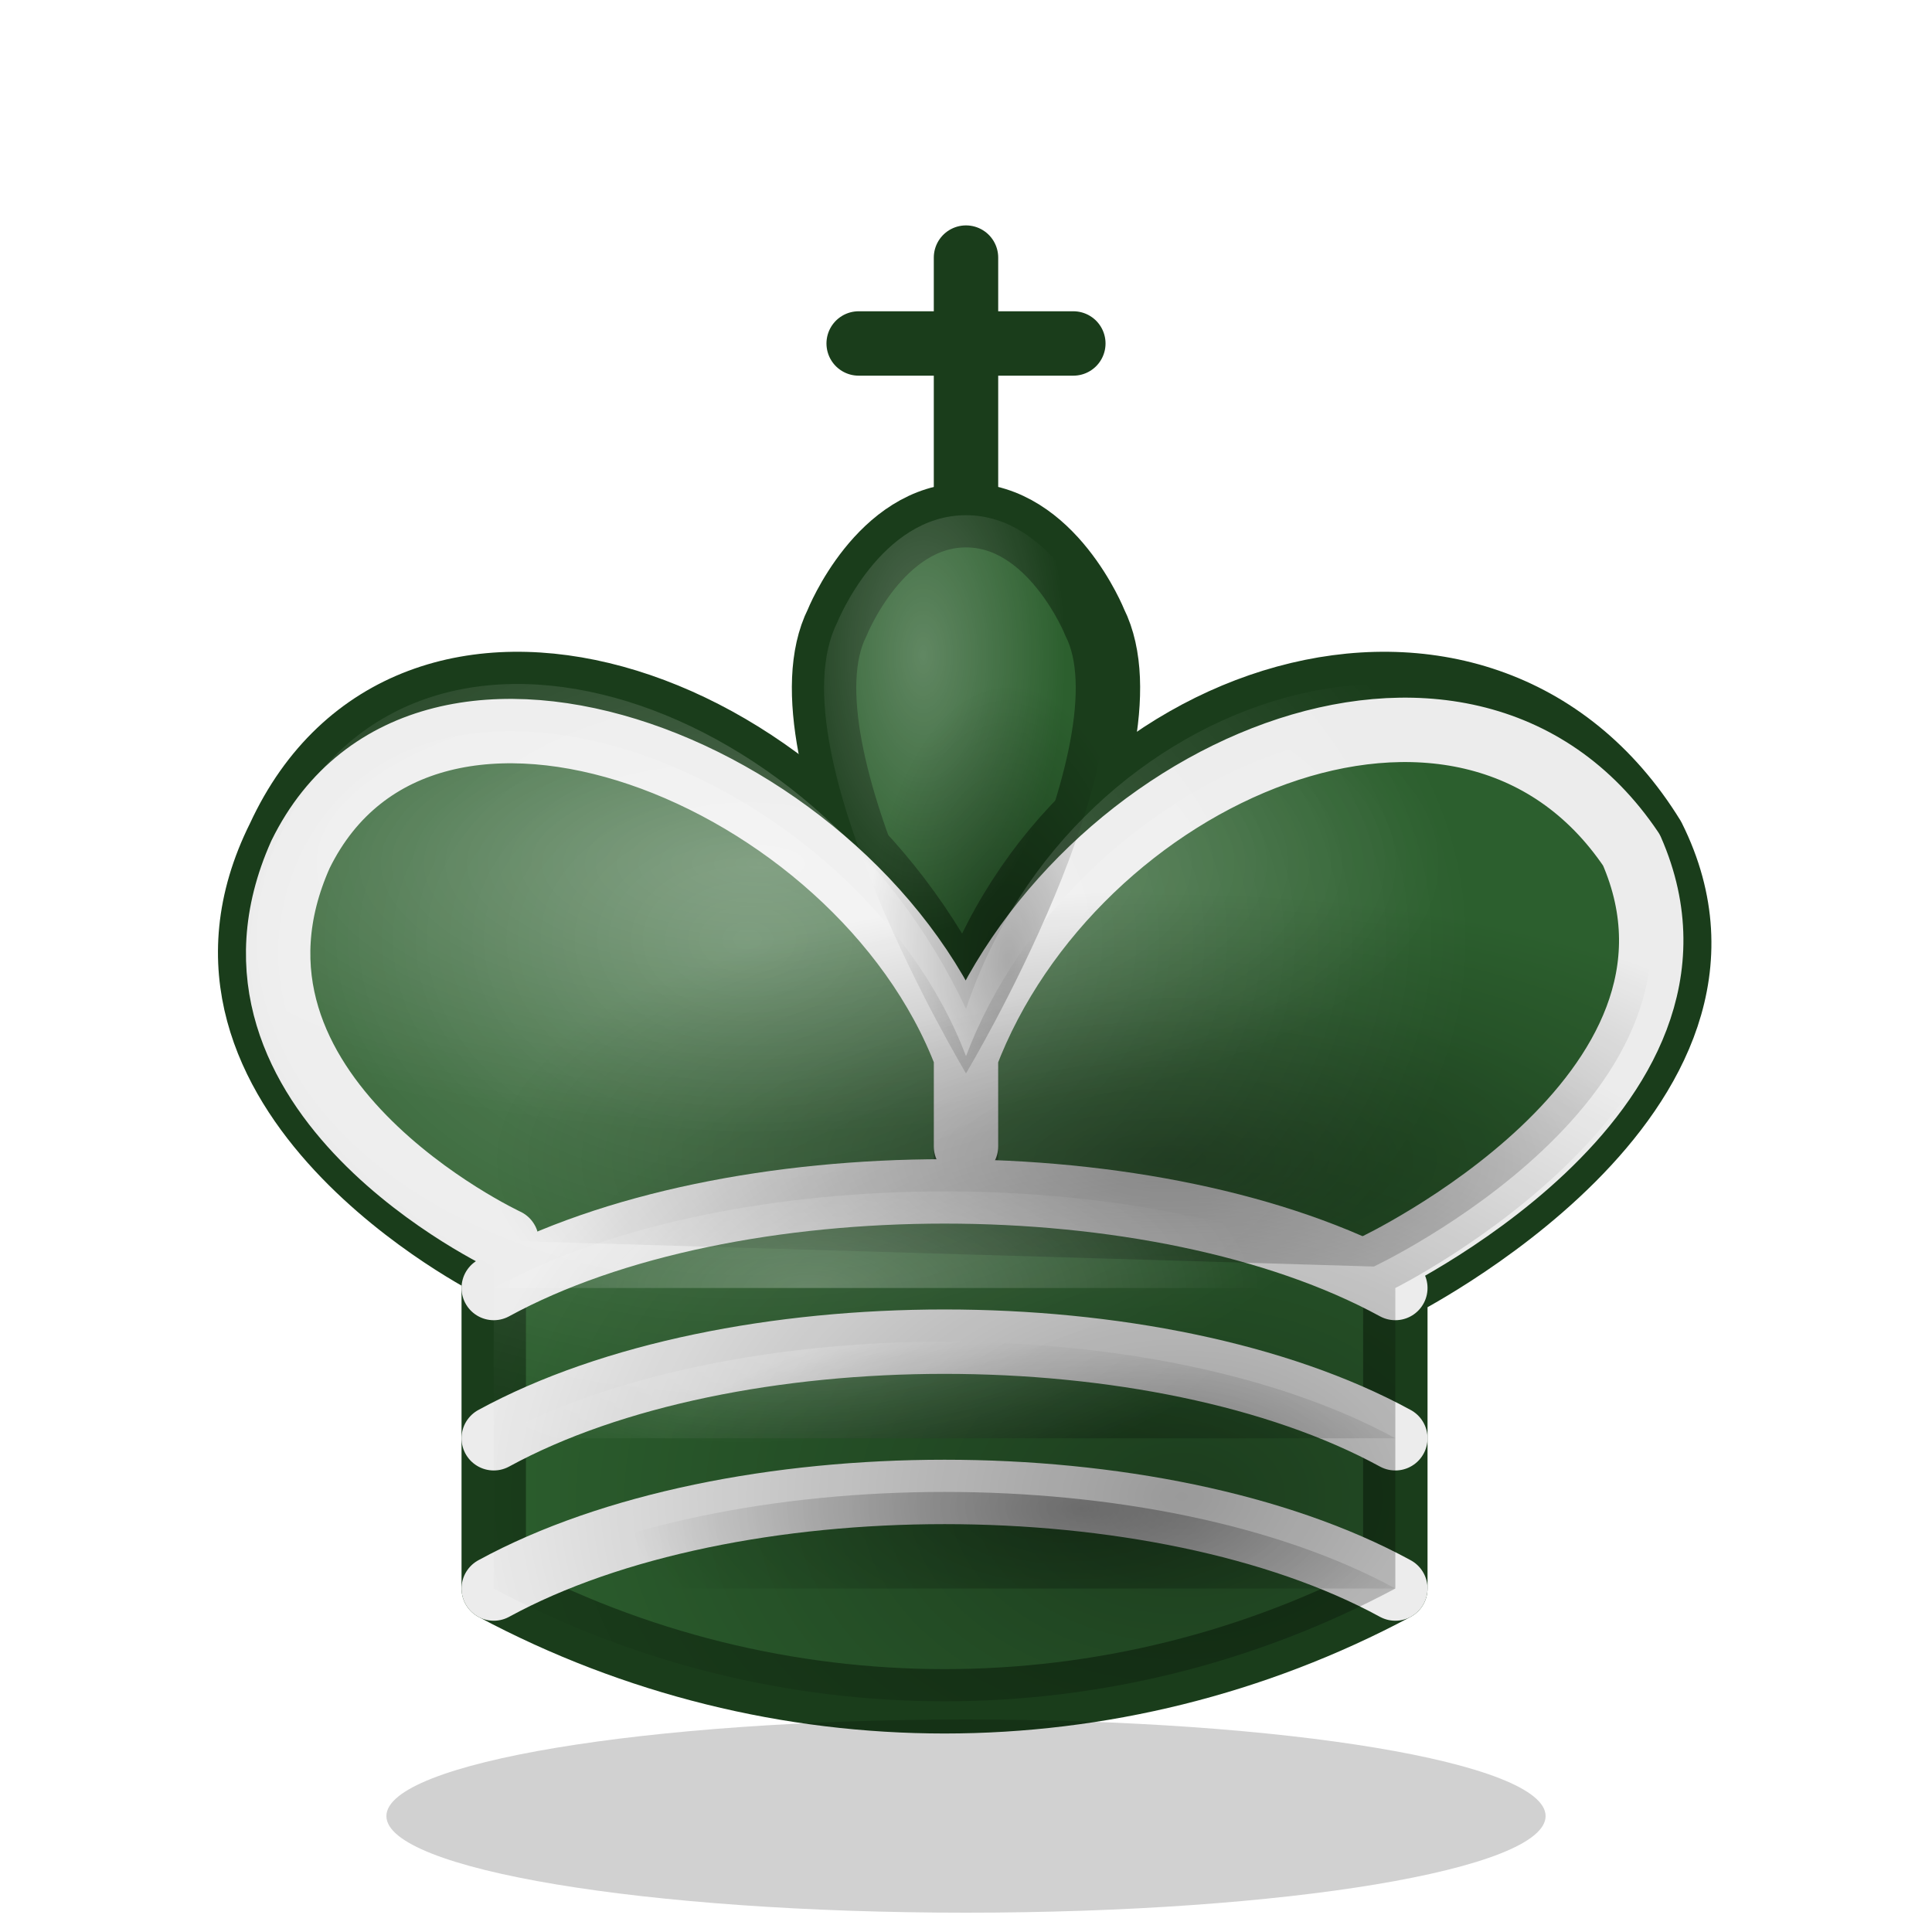
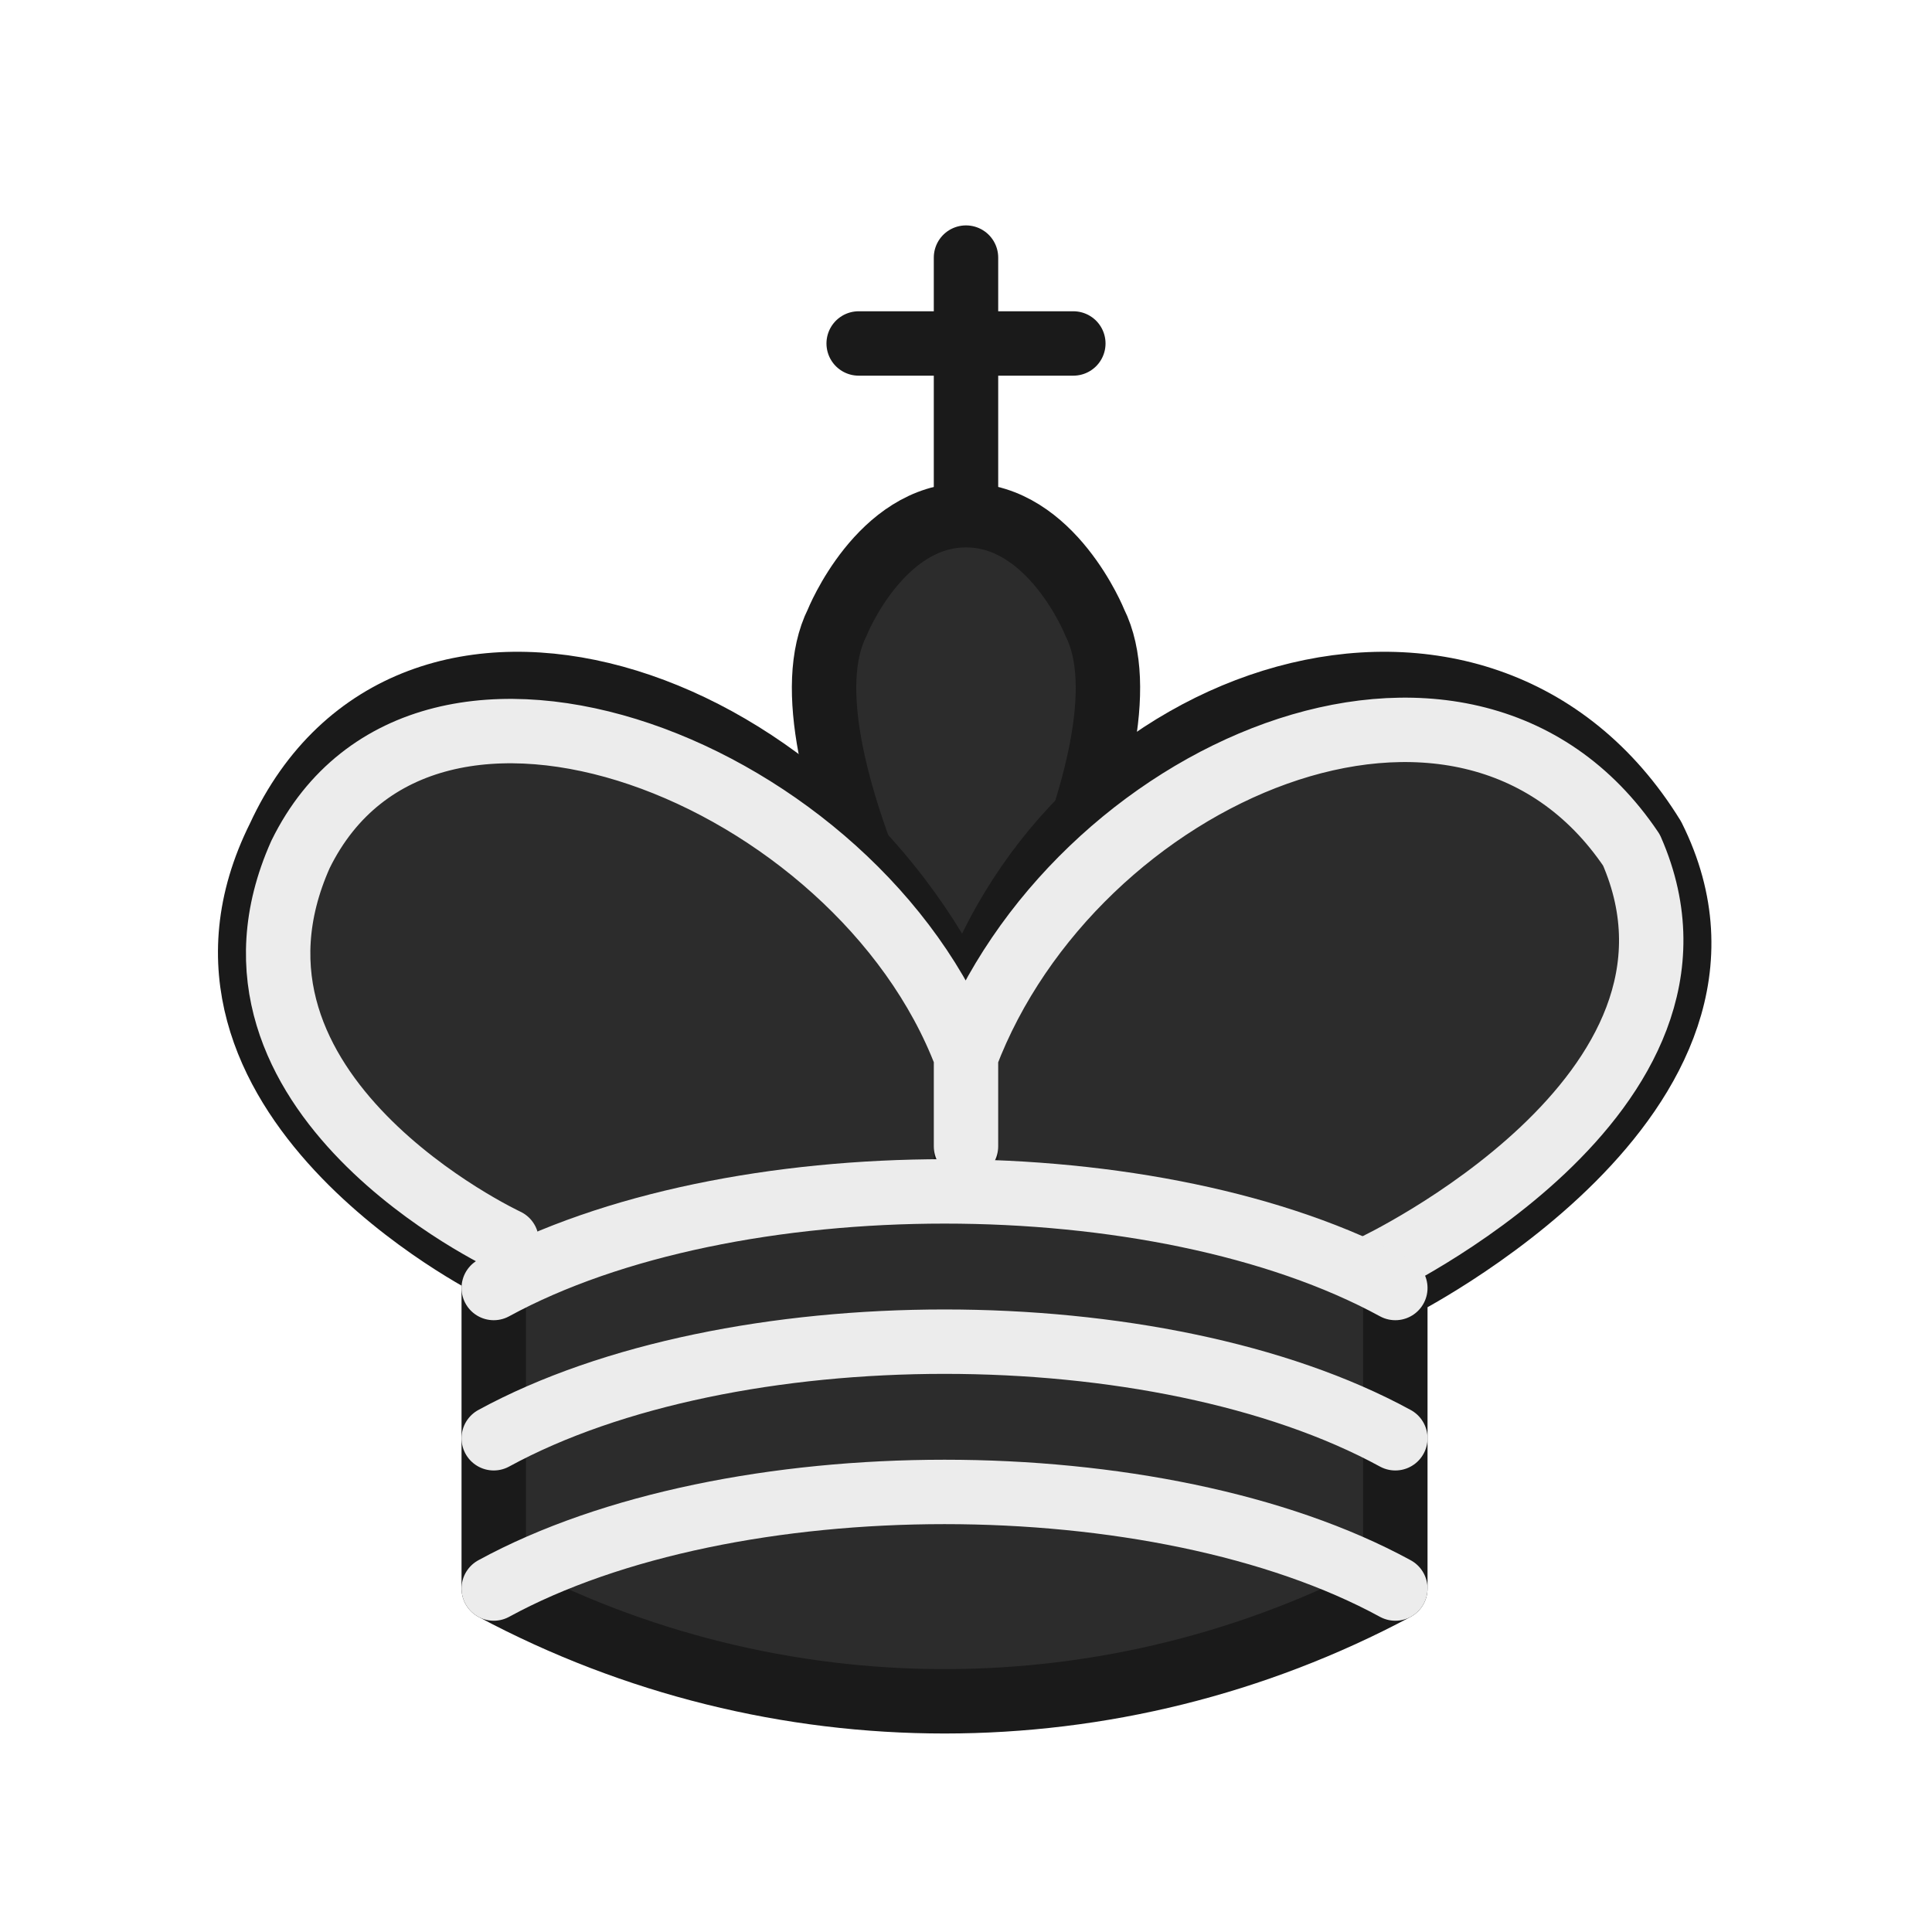
<svg xmlns="http://www.w3.org/2000/svg" viewBox="0 0 45 45">
-   <defs>
-     <radialGradient id="hl" cx="35%" cy="25%" r="50%" gradientUnits="objectBoundingBox">
-       <stop offset="0%" stop-color="#ffffff" stop-opacity="0.25" />
-       <stop offset="100%" stop-color="#ffffff" stop-opacity="0" />
-     </radialGradient>
-     <radialGradient id="sh" cx="65%" cy="80%" r="50%" gradientUnits="objectBoundingBox">
-       <stop offset="0%" stop-color="#000000" stop-opacity="0.35" />
-       <stop offset="100%" stop-color="#000000" stop-opacity="0" />
-     </radialGradient>
-   </defs>
-   <g fill="none" fill-rule="evenodd" stroke="#1a3d1b" stroke-linecap="round" stroke-linejoin="round" stroke-width="1.5">
+   <g fill="none" fill-rule="evenodd" stroke="#1a1a1a" stroke-linecap="round" stroke-linejoin="round" stroke-width="1.5">
    <path stroke-linejoin="miter" d="M22.5 11.6V6" />
-     <path fill="#2c5f2e" stroke-linecap="butt" stroke-linejoin="miter" d="M22.5 25s4.5-7.5 3-10.5c0 0-1-2.5-3-2.5s-3 2.5-3 2.5c-1.5 3 3 10.5 3 10.5" />
-     <path fill="#2c5f2e" d="M11.5 37a22.3 22.3 0 0 0 21 0v-7s9-4.5 6-10.5c-4-6.5-13.5-3.5-16 4V27v-3.5c-3.5-7.5-13-10.5-16-4-3 6 5 10 5 10z" />
+     <path fill="#2c2c2c" stroke-linecap="butt" stroke-linejoin="miter" d="M22.5 25s4.5-7.5 3-10.5c0 0-1-2.5-3-2.5s-3 2.5-3 2.5c-1.5 3 3 10.5 3 10.5" />
+     <path fill="#2c2c2c" d="M11.5 37a22.3 22.3 0 0 0 21 0v-7s9-4.5 6-10.5c-4-6.5-13.5-3.5-16 4V27v-3.5c-3.5-7.5-13-10.5-16-4-3 6 5 10 5 10z" />
    <path stroke-linejoin="miter" d="M20 8h5" />
    <path stroke="#ececec" d="M32 29.5s8.5-4 6-9.7C34.1 14 25 18 22.5 24.6v2.1-2.1C20 18 9.9 14 7 19.9c-2.5 5.6 4.8 9 4.8 9" />
    <path stroke="#ececec" d="M11.5 30c5.5-3 15.5-3 21 0m-21 3.5c5.5-3 15.5-3 21 0m-21 3.5c5.5-3 15.5-3 21 0" />
  </g>
-   <ellipse cx="50%" cy="94%" rx="30%" ry="5%" fill="rgba(0,0,0,0.18)" />
-   <path d="M22.5 11.6V6" fill="url(#hl)" stroke="none" />
-   <path d="M22.5 11.6V6" fill="url(#sh)" stroke="none" />
-   <path d="M22.5 25s4.5-7.5 3-10.5c0 0-1-2.5-3-2.5s-3 2.5-3 2.5c-1.5 3 3 10.5 3 10.5" fill="url(#hl)" stroke="none" />
-   <path d="M22.5 25s4.5-7.5 3-10.5c0 0-1-2.5-3-2.5s-3 2.5-3 2.5c-1.5 3 3 10.5 3 10.5" fill="url(#sh)" stroke="none" />
-   <path d="M11.5 37a22.3 22.3 0 0 0 21 0v-7s9-4.5 6-10.5c-4-6.5-13.5-3.5-16 4V27v-3.5c-3.5-7.5-13-10.5-16-4-3 6 5 10 5 10z" fill="url(#hl)" stroke="none" />
-   <path d="M11.5 37a22.3 22.3 0 0 0 21 0v-7s9-4.5 6-10.5c-4-6.5-13.5-3.5-16 4V27v-3.5c-3.5-7.5-13-10.5-16-4-3 6 5 10 5 10z" fill="url(#sh)" stroke="none" />
-   <path d="M20 8h5" fill="url(#hl)" stroke="none" />
-   <path d="M20 8h5" fill="url(#sh)" stroke="none" />
-   <path d="M32 29.5s8.5-4 6-9.7C34.1 14 25 18 22.5 24.6v2.1-2.1C20 18 9.9 14 7 19.9c-2.5 5.6 4.8 9 4.8 9" fill="url(#hl)" stroke="none" />
-   <path d="M32 29.5s8.5-4 6-9.7C34.1 14 25 18 22.5 24.6v2.1-2.1C20 18 9.9 14 7 19.9c-2.5 5.6 4.8 9 4.8 9" fill="url(#sh)" stroke="none" />
-   <path d="M11.5 30c5.5-3 15.5-3 21 0m-21 3.5c5.5-3 15.5-3 21 0m-21 3.5c5.5-3 15.5-3 21 0" fill="url(#hl)" stroke="none" />
-   <path d="M11.5 30c5.5-3 15.5-3 21 0m-21 3.5c5.5-3 15.5-3 21 0m-21 3.5c5.5-3 15.5-3 21 0" fill="url(#sh)" stroke="none" />
</svg>
